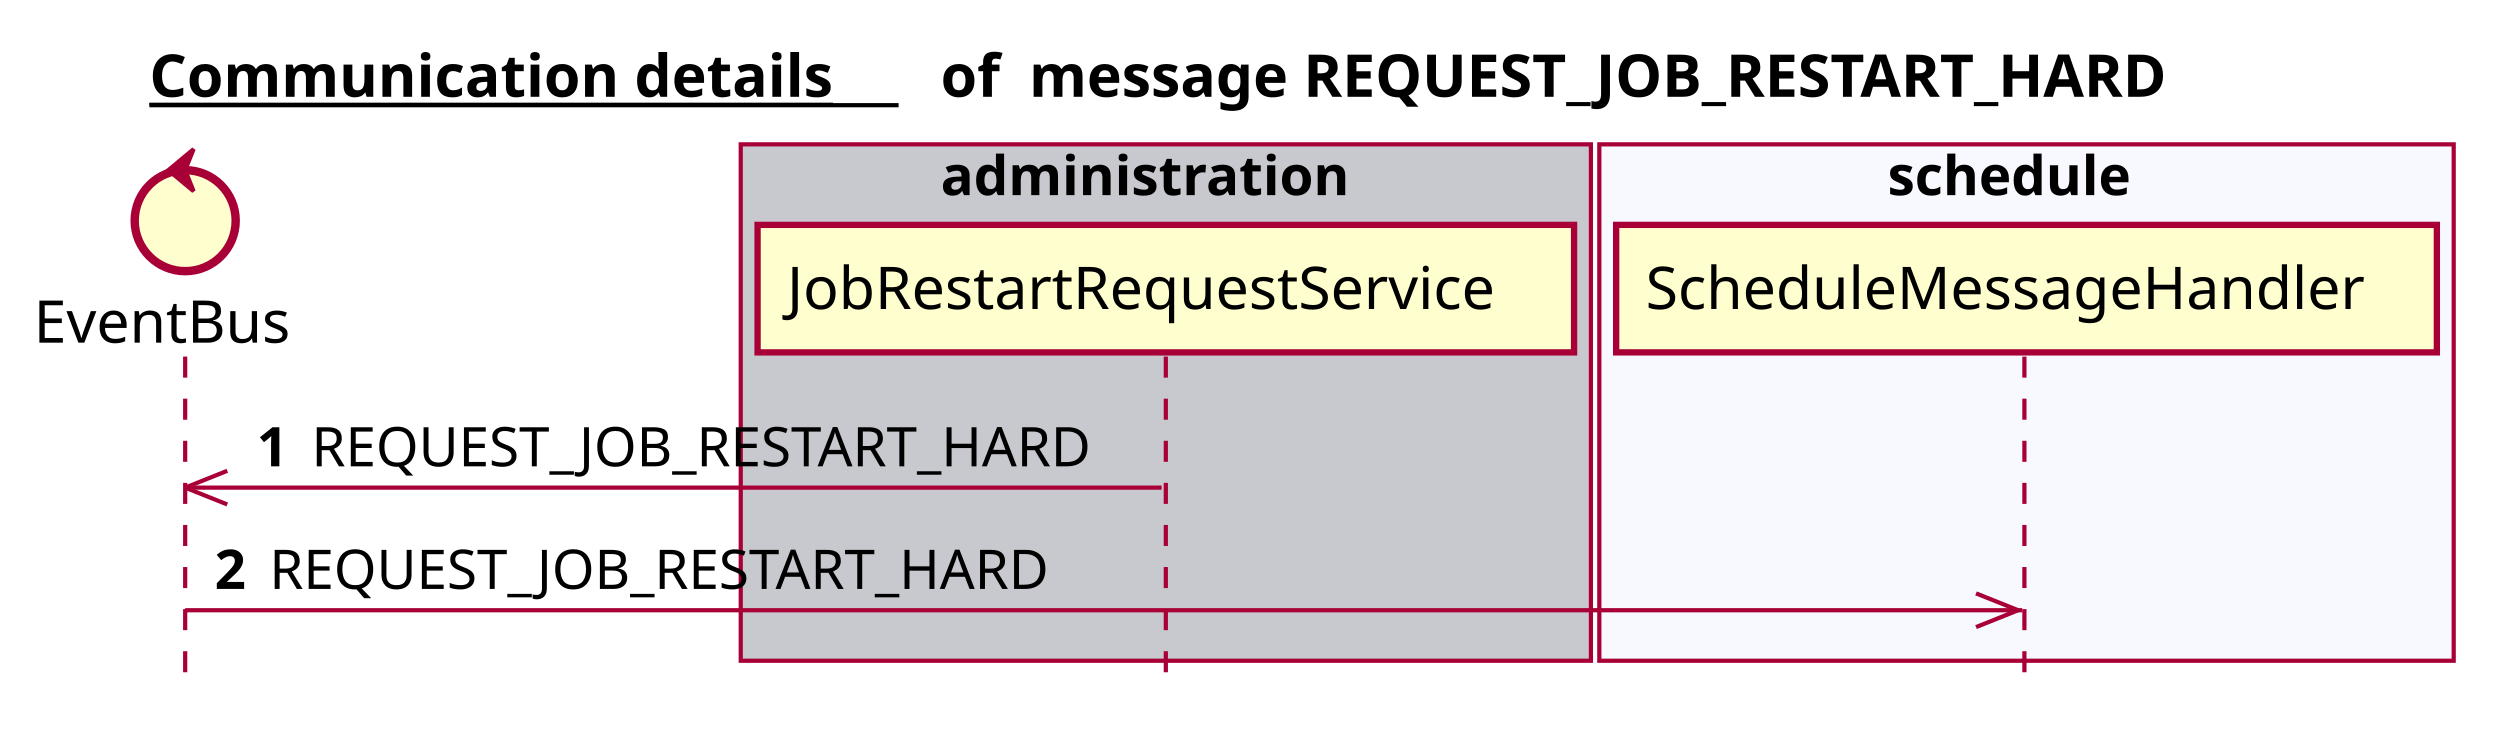
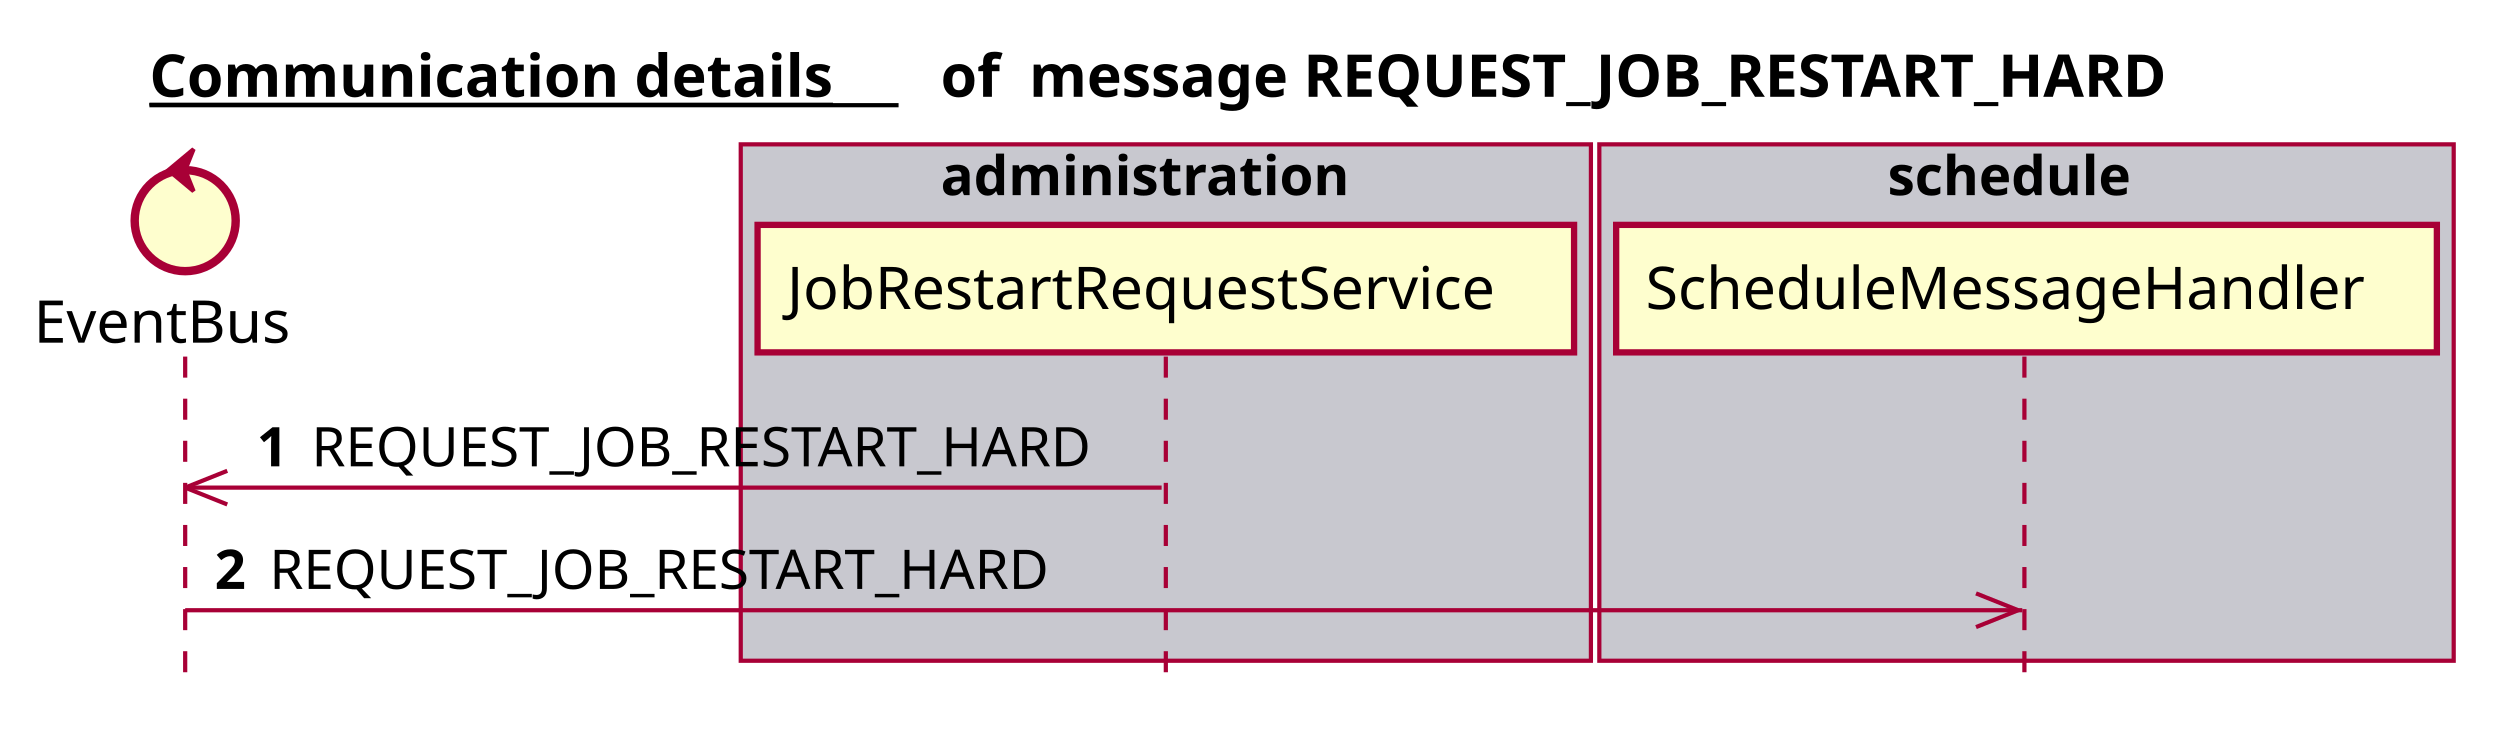
<svg xmlns="http://www.w3.org/2000/svg" contentScriptType="application/ecmascript" contentStyleType="text/css" height="174px" preserveAspectRatio="none" style="width:594px;height:174px;" version="1.1" viewBox="0 0 594 174" width="594px" zoomAndPan="magnify">
  <defs />
  <g>
    <text fill="#000000" font-family="sans-serif" font-size="14" font-weight="bold" lengthAdjust="spacingAndGlyphs" text-decoration="underline" textLength="178" x="35.5" y="22.995">Communication details</text>
    <line style="stroke: #000000; stroke-width: 1.0;" x1="35.5" x2="213.5" y1="24.995" y2="24.995" />
    <text fill="#000000" font-family="sans-serif" font-size="14" font-weight="bold" lengthAdjust="spacingAndGlyphs" textLength="16" x="223.5" y="22.995">of</text>
    <text fill="#000000" font-family="sans-serif" font-size="14" font-weight="bold" lengthAdjust="spacingAndGlyphs" textLength="307" x="244.5" y="22.995">message REQUEST_JOB_RESTART_HARD</text>
    <rect fill="#C8C8CF" height="122.695" style="stroke: #A80036; stroke-width: 1.0;" width="202" x="176" y="34.297" />
    <text fill="#000000" font-family="sans-serif" font-size="13" font-weight="bold" lengthAdjust="spacingAndGlyphs" textLength="107" x="223.5" y="46.364">administration</text>
-     <rect fill="#F8F8FF" height="122.695" style="stroke: #A80036; stroke-width: 1.0;" width="203" x="380" y="34.297" />
+     <rect fill="#C8C8CF" height="122.695" style="stroke: #A80036; stroke-width: 1.0;" width="203" x="380" y="34.297" />
    <text fill="#000000" font-family="sans-serif" font-size="13" font-weight="bold" lengthAdjust="spacingAndGlyphs" textLength="66" x="448.5" y="46.364">schedule</text>
    <line style="stroke: #A80036; stroke-width: 1.0; stroke-dasharray: 5.0,5.0;" x1="44" x2="44" y1="84.727" y2="162.992" />
    <line style="stroke: #A80036; stroke-width: 1.0; stroke-dasharray: 5.0,5.0;" x1="277" x2="277" y1="84.727" y2="162.992" />
    <line style="stroke: #A80036; stroke-width: 1.0; stroke-dasharray: 5.0,5.0;" x1="481" x2="481" y1="84.727" y2="162.992" />
    <text fill="#000000" font-family="sans-serif" font-size="14" lengthAdjust="spacingAndGlyphs" textLength="66" x="8" y="81.425">EventBus</text>
    <ellipse cx="44" cy="52.43" fill="#FEFECE" rx="12" ry="12" style="stroke: #A80036; stroke-width: 2.0;" />
    <polygon fill="#A80036" points="40,40.43,46,35.43,44,40.43,46,45.43,40,40.43" style="stroke: #A80036; stroke-width: 1.0;" />
    <rect fill="#FEFECE" height="30.297" style="stroke: #A80036; stroke-width: 1.5;" width="194" x="180" y="53.43" />
    <text fill="#000000" font-family="sans-serif" font-size="14" lengthAdjust="spacingAndGlyphs" textLength="180" x="187" y="73.425">JobRestartRequestService</text>
    <rect fill="#FEFECE" height="30.297" style="stroke: #A80036; stroke-width: 1.5;" width="195" x="384" y="53.43" />
    <text fill="#000000" font-family="sans-serif" font-size="14" lengthAdjust="spacingAndGlyphs" textLength="181" x="391" y="73.425">ScheduleMessageHandler</text>
    <line style="stroke: #A80036; stroke-width: 1.0;" x1="44" x2="54" y1="115.859" y2="111.859" />
    <line style="stroke: #A80036; stroke-width: 1.0;" x1="44" x2="54" y1="115.859" y2="119.859" />
    <line style="stroke: #A80036; stroke-width: 1.0;" x1="44" x2="276" y1="115.859" y2="115.859" />
    <text fill="#000000" font-family="sans-serif" font-size="13" font-weight="bold" lengthAdjust="spacingAndGlyphs" textLength="9" x="61" y="110.793">1</text>
    <text fill="#000000" font-family="sans-serif" font-size="13" lengthAdjust="spacingAndGlyphs" textLength="196" x="74" y="110.793">REQUEST_JOB_RESTART_HARD</text>
    <line style="stroke: #A80036; stroke-width: 1.0;" x1="479.5" x2="469.5" y1="144.992" y2="140.992" />
    <line style="stroke: #A80036; stroke-width: 1.0;" x1="479.5" x2="469.5" y1="144.992" y2="148.992" />
    <line style="stroke: #A80036; stroke-width: 1.0;" x1="44" x2="480.5" y1="144.992" y2="144.992" />
    <text fill="#000000" font-family="sans-serif" font-size="13" font-weight="bold" lengthAdjust="spacingAndGlyphs" textLength="9" x="51" y="139.926">2</text>
    <text fill="#000000" font-family="sans-serif" font-size="13" lengthAdjust="spacingAndGlyphs" textLength="196" x="64" y="139.926">REQUEST_JOB_RESTART_HARD</text>
  </g>
</svg>
